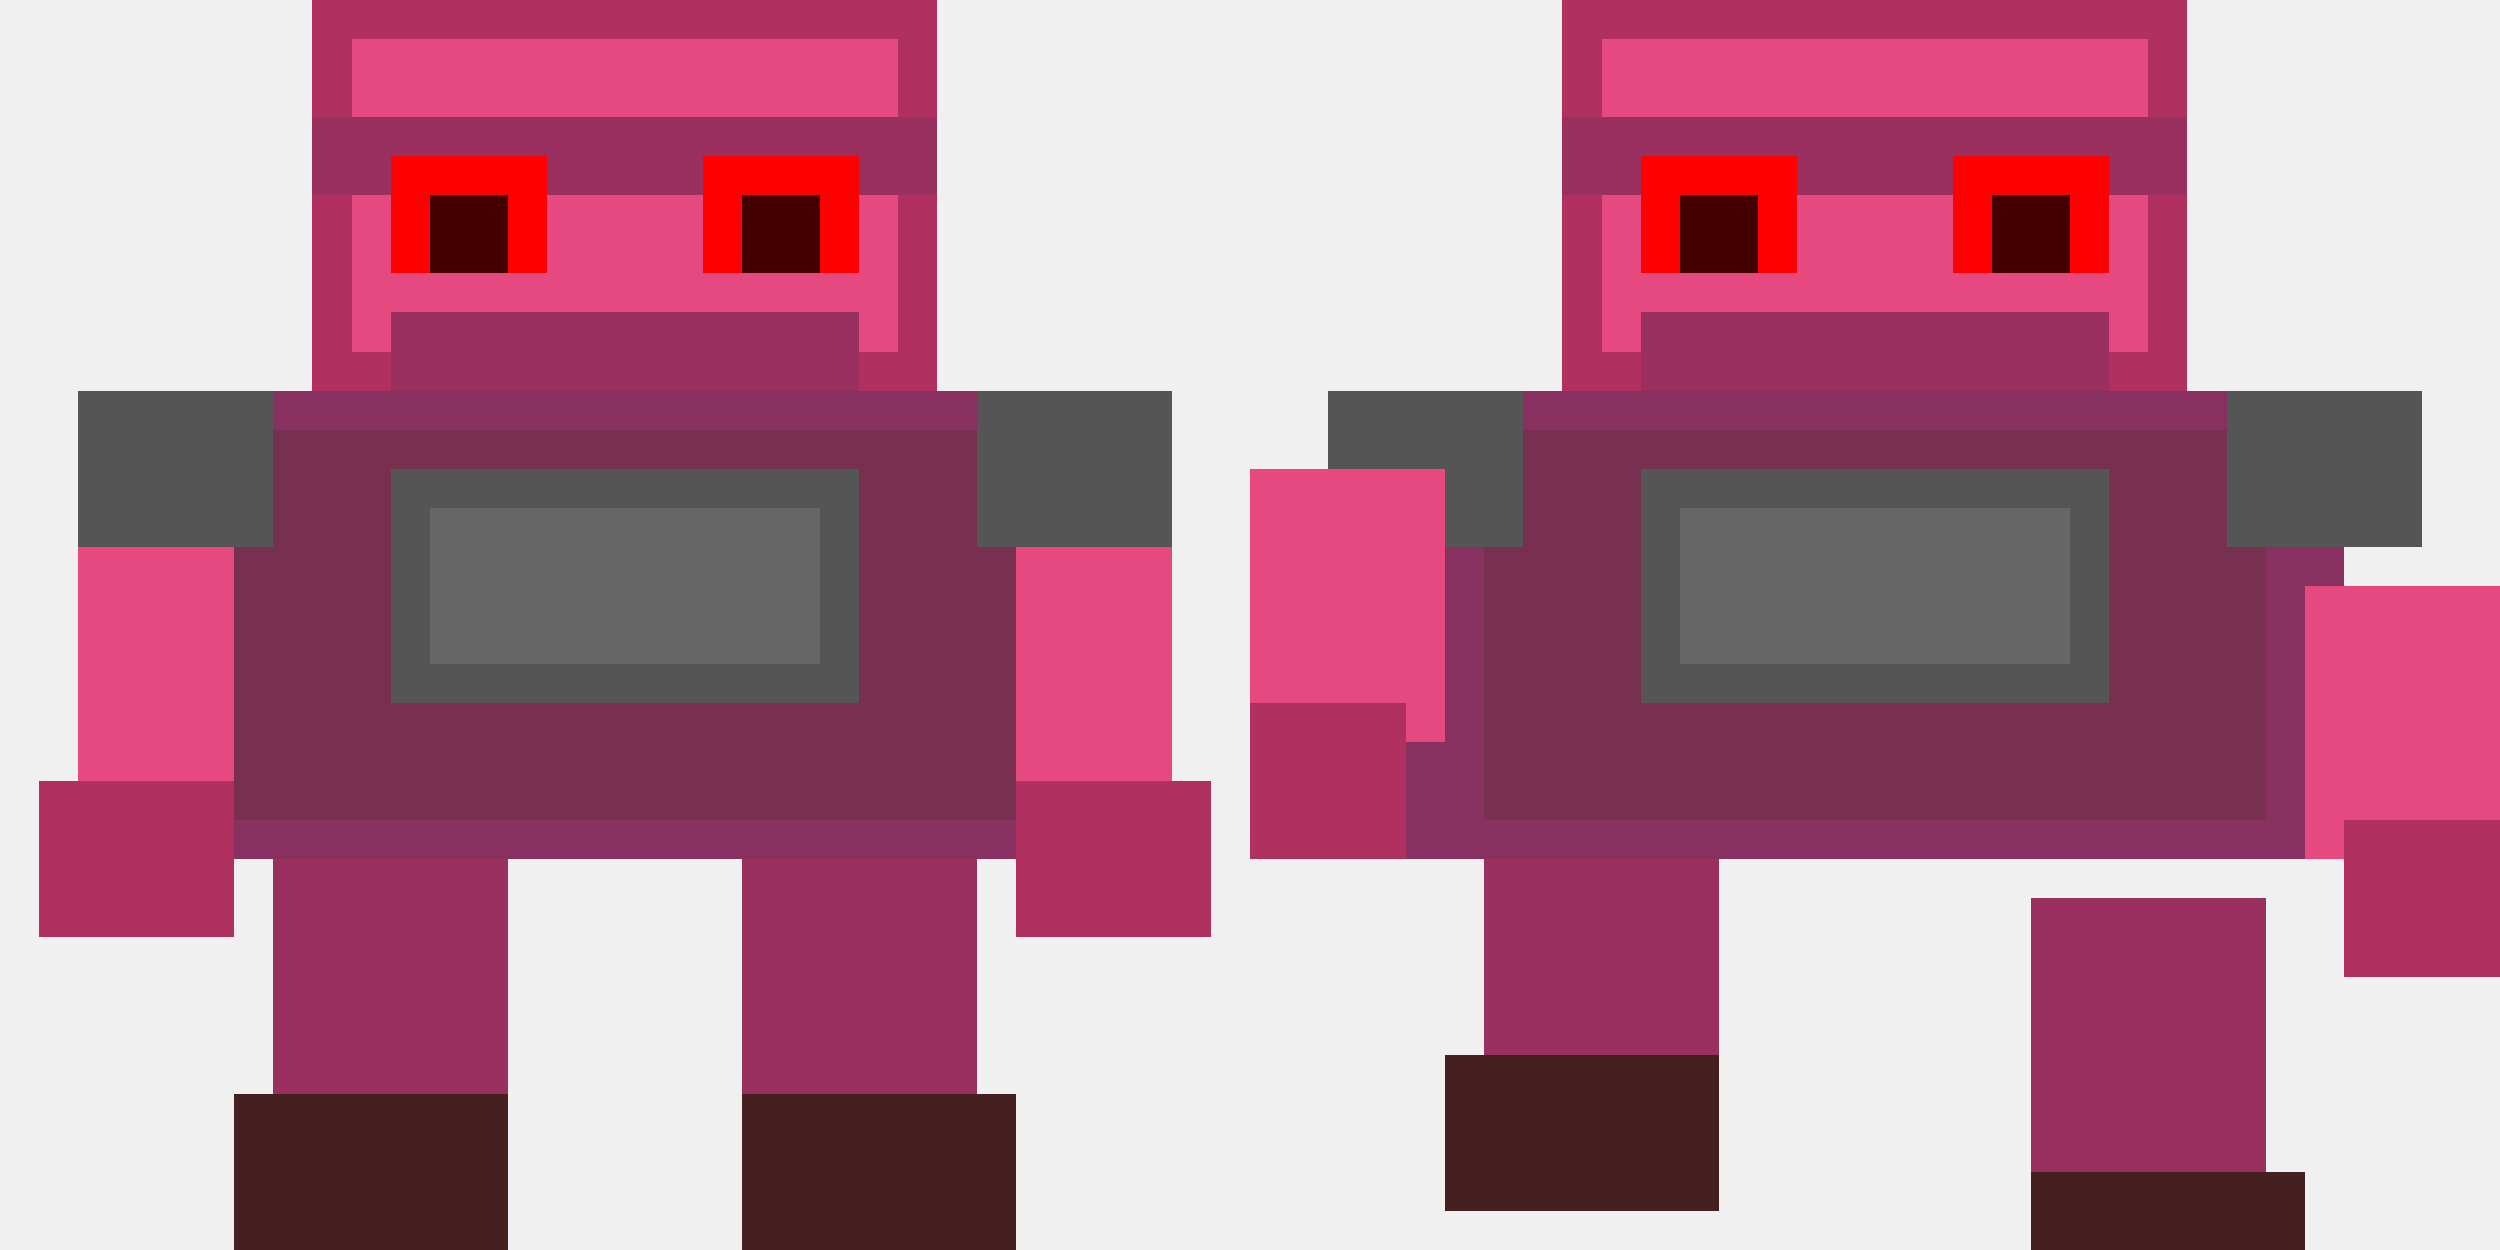
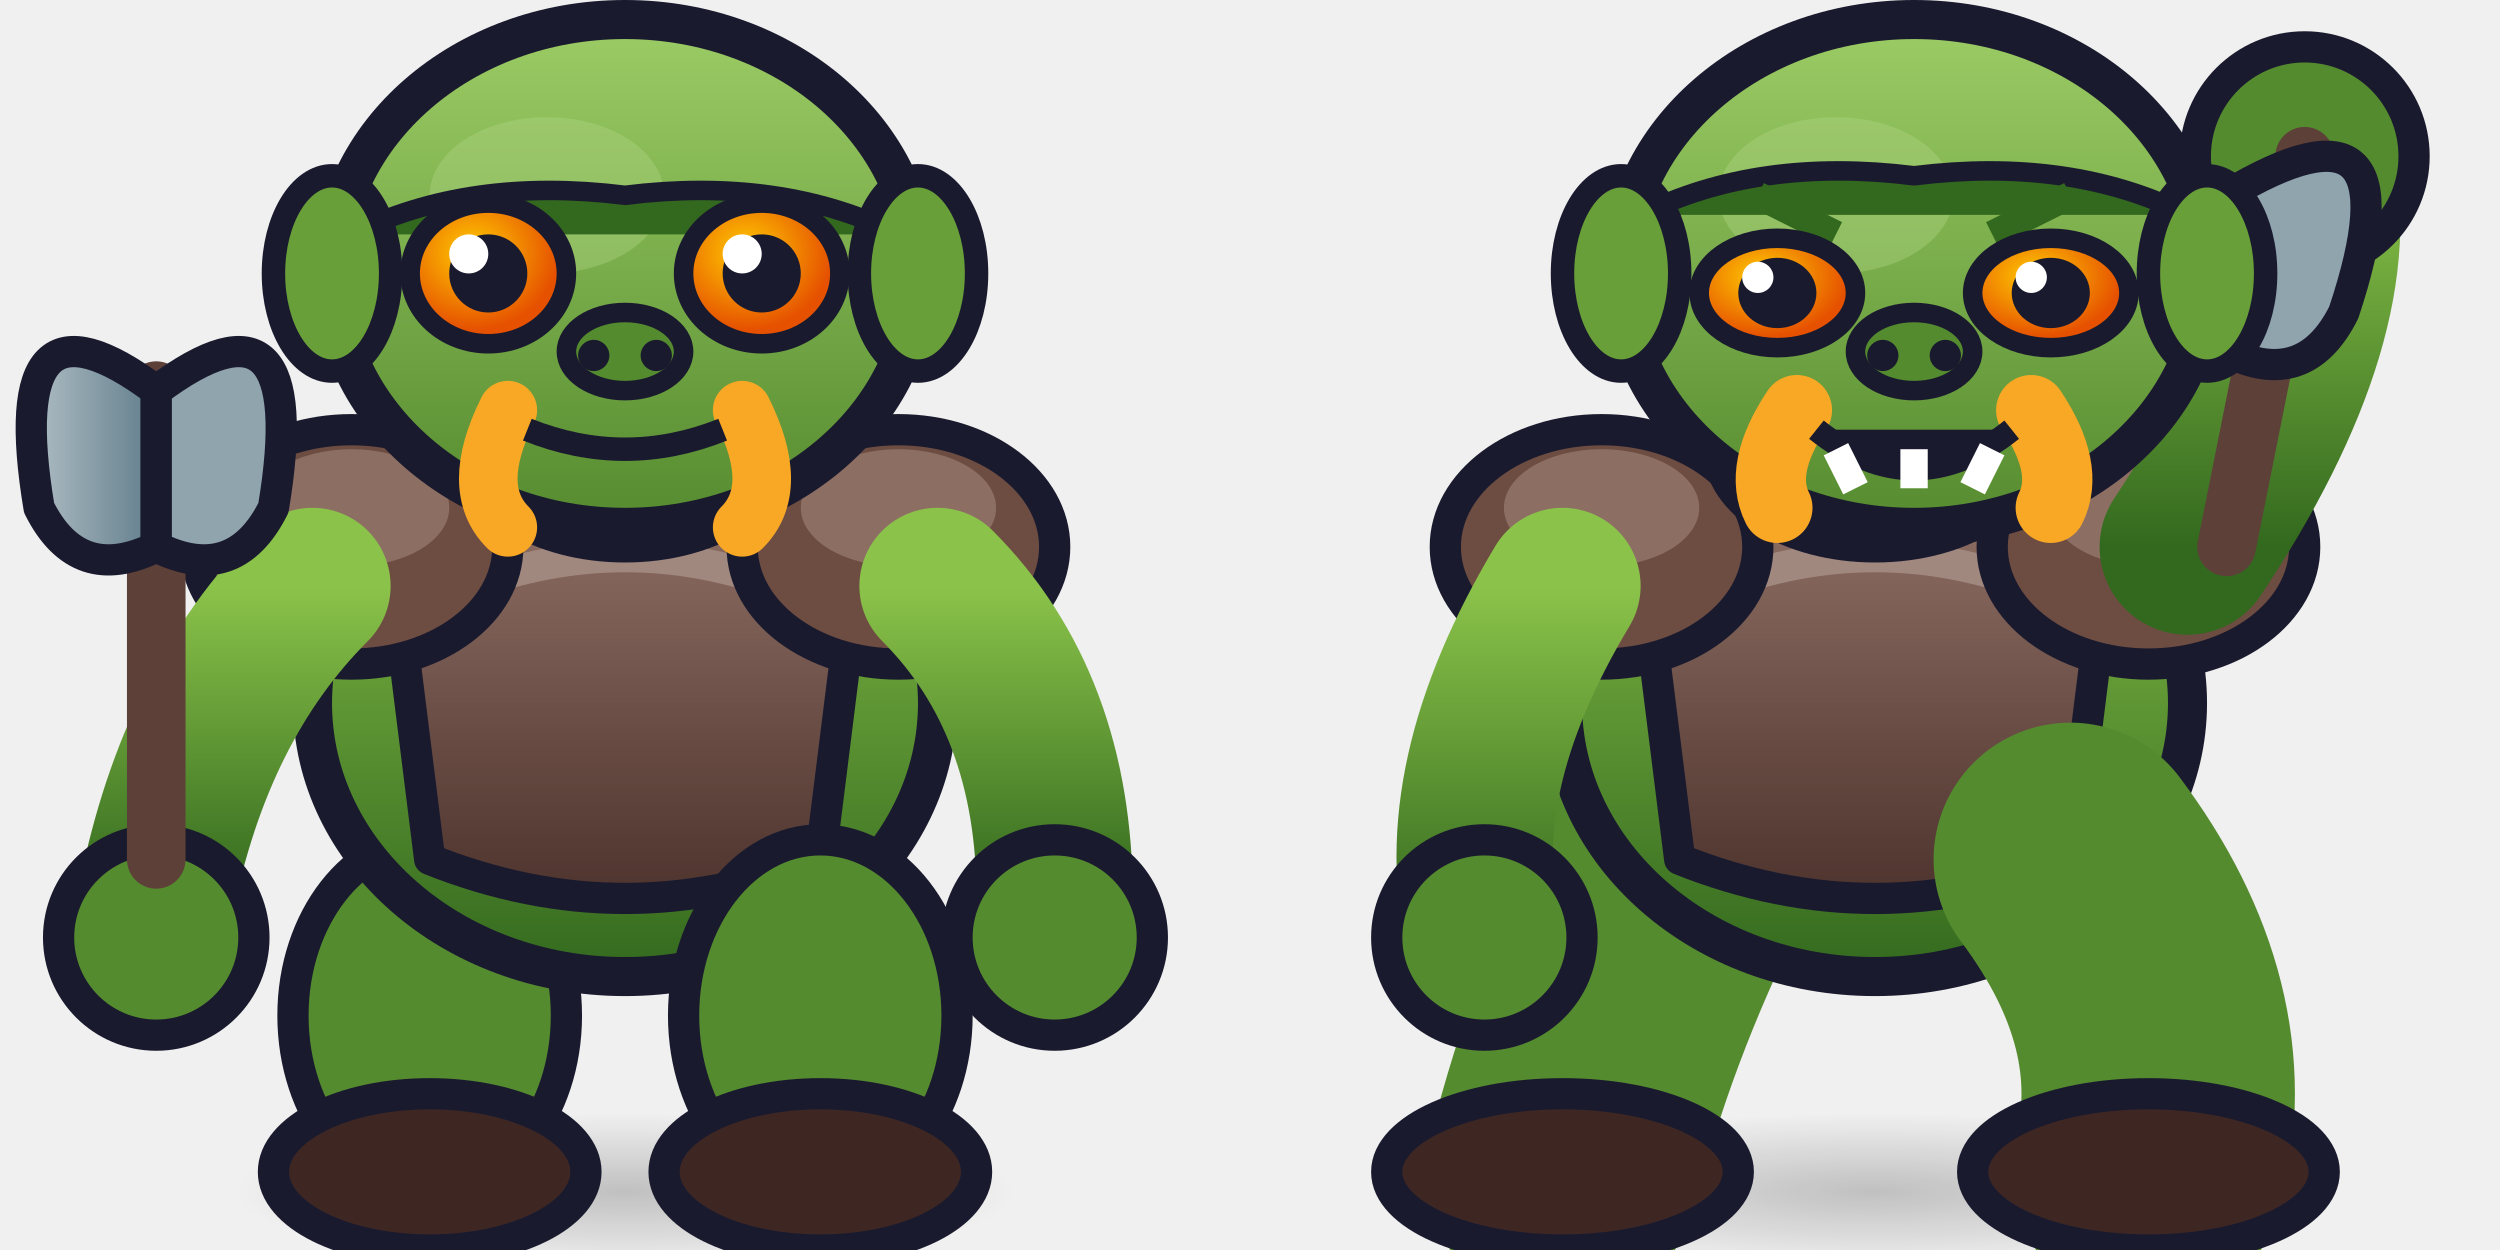
- <svg xmlns="http://www.w3.org/2000/svg" viewBox="0 0 64 32" width="64" height="32" shape-rendering="crispEdges">
-   <g>
-     <rect x="8" y="0" width="16" height="10" fill="#b03060" />
-     <rect x="9" y="1" width="14" height="8" fill="#e64980" />
-     <rect x="8" y="3" width="16" height="2" fill="#993060" />
-     <rect x="10" y="4" width="4" height="3" fill="#ff0000" />
-     <rect x="18" y="4" width="4" height="3" fill="#ff0000" />
-     <rect x="11" y="5" width="2" height="2" fill="#440000" />
-     <rect x="19" y="5" width="2" height="2" fill="#440000" />
-     <rect x="10" y="8" width="2" height="3" fill="#ddd" />
-     <rect x="20" y="8" width="2" height="3" fill="#ddd" />
-     <rect x="10" y="8" width="12" height="2" fill="#993060" />
-     <rect x="4" y="10" width="24" height="12" fill="#883060" />
-     <rect x="6" y="11" width="20" height="10" fill="#773050" />
-     <rect x="10" y="12" width="12" height="6" fill="#555" />
-     <rect x="11" y="13" width="10" height="4" fill="#666" />
-     <rect x="2" y="10" width="5" height="4" fill="#555" />
-     <rect x="25" y="10" width="5" height="4" fill="#555" />
-     <rect x="2" y="14" width="4" height="8" fill="#e64980" />
-     <rect x="26" y="14" width="4" height="8" fill="#e64980" />
-     <rect x="1" y="20" width="5" height="4" fill="#b03060" />
-     <rect x="26" y="20" width="5" height="4" fill="#b03060" />
-     <rect x="7" y="22" width="6" height="8" fill="#993060" />
-     <rect x="19" y="22" width="6" height="8" fill="#993060" />
-     <rect x="6" y="28" width="7" height="4" fill="#442020" />
-     <rect x="19" y="28" width="7" height="4" fill="#442020" />
+ <svg xmlns="http://www.w3.org/2000/svg" viewBox="0 0 64 32" width="64" height="32" shape-rendering="geometricPrecision">
+   <defs>
+     <linearGradient id="orc-body" x1="0" y1="0" x2="0" y2="1">
+       <stop offset="0%" stop-color="#8bc34a" />
+       <stop offset="100%" stop-color="#33691e" />
+     </linearGradient>
+     <linearGradient id="orc-head" x1="0" y1="0" x2="0" y2="1">
+       <stop offset="0%" stop-color="#9ccc65" />
+       <stop offset="100%" stop-color="#558b2f" />
+     </linearGradient>
+     <linearGradient id="orc-armor" x1="0" y1="0" x2="0" y2="1">
+       <stop offset="0%" stop-color="#8d6e63" />
+       <stop offset="100%" stop-color="#4e342e" />
+     </linearGradient>
+     <linearGradient id="orc-axe" x1="0" y1="0" x2="1" y2="0">
+       <stop offset="0%" stop-color="#b0bec5" />
+       <stop offset="100%" stop-color="#607d8b" />
+     </linearGradient>
+     <radialGradient id="orc-eye" cx="40%" cy="35%" r="55%">
+       <stop offset="0%" stop-color="#ffcc02" />
+       <stop offset="100%" stop-color="#e65100" />
+     </radialGradient>
+     <radialGradient id="orc-shadow" cx="50%" cy="50%" r="50%">
+       <stop offset="0%" stop-color="#000000" stop-opacity="0.2" />
+       <stop offset="100%" stop-color="#000000" stop-opacity="0" />
+     </radialGradient>
+   </defs>
+   <g stroke="#1a1a2e" stroke-linejoin="round">
+     <ellipse cx="16" cy="30.5" rx="10" ry="2" fill="url(#orc-shadow)" stroke="none" />
+     <ellipse cx="11" cy="26" rx="3.5" ry="4.5" fill="#558b2f" stroke-width="0.8" />
+     <ellipse cx="11" cy="30" rx="4" ry="2" fill="#3e2723" stroke-width="0.8" />
+     <ellipse cx="16" cy="18" rx="8" ry="7" fill="url(#orc-body)" stroke-width="1" />
+     <path d="M10,14 Q16,12 22,14 L21,22 Q16,24 11,22 Z" fill="url(#orc-armor)" stroke-width="0.8" />
+     <path d="M12,15 Q16,13.5 20,15" fill="none" stroke="#a1887f" stroke-width="0.8" />
+     <ellipse cx="9" cy="14" rx="4" ry="3" fill="#6d4c41" stroke-width="0.8" />
+     <ellipse cx="9" cy="13" rx="2.5" ry="1.5" fill="#8d6e63" stroke="none" />
+     <ellipse cx="23" cy="14" rx="4" ry="3" fill="#6d4c41" stroke-width="0.8" />
+     <ellipse cx="23" cy="13" rx="2.5" ry="1.5" fill="#8d6e63" stroke="none" />
+     <path d="M8,15 Q5,18 4,23" stroke="url(#orc-body)" stroke-width="4" fill="none" stroke-linecap="round" />
+     <circle cx="4" cy="24" r="2.5" fill="#558b2f" stroke-width="0.8" />
+     <line x1="4" y1="22" x2="4" y2="10" stroke="#5d4037" stroke-width="1.5" stroke-linecap="round" />
+     <path d="M4,10 Q0,7 1,13 Q2,15 4,14 Z" fill="url(#orc-axe)" stroke-width="0.8" />
+     <path d="M4,10 Q8,7 7,13 Q6,15 4,14 Z" fill="#90a4ae" stroke-width="0.8" />
+     <path d="M24,15 Q27,18 27,23" stroke="url(#orc-body)" stroke-width="4" fill="none" stroke-linecap="round" />
+     <circle cx="27" cy="24" r="2.5" fill="#558b2f" stroke-width="0.8" />
+     <ellipse cx="21" cy="26" rx="3.5" ry="4.5" fill="#558b2f" stroke-width="0.8" />
+     <ellipse cx="21" cy="30" rx="4" ry="2" fill="#3e2723" stroke-width="0.8" />
+     <ellipse cx="16" cy="11.5" rx="4" ry="2.5" fill="#689f38" stroke-width="0.8" />
+     <ellipse cx="16" cy="7" rx="7.5" ry="6.5" fill="url(#orc-head)" stroke-width="1" />
+     <ellipse cx="14" cy="5" rx="3" ry="2" fill="#aed581" opacity="0.4" stroke="none" />
+     <path d="M9,6 Q12,4.5 16,5 Q20,4.5 23,6" fill="#33691e" stroke-width="0.5" />
+     <ellipse cx="12.5" cy="7" rx="2" ry="1.8" fill="url(#orc-eye)" stroke-width="0.5" />
+     <ellipse cx="12.5" cy="7" rx="1" ry="1" fill="#1a1a2e" stroke="none" />
+     <circle cx="12" cy="6.5" r="0.5" fill="white" stroke="none" />
+     <ellipse cx="19.5" cy="7" rx="2" ry="1.8" fill="url(#orc-eye)" stroke-width="0.5" />
+     <ellipse cx="19.5" cy="7" rx="1" ry="1" fill="#1a1a2e" stroke="none" />
+     <circle cx="19" cy="6.5" r="0.5" fill="white" stroke="none" />
+     <ellipse cx="16" cy="9" rx="1.5" ry="1" fill="#558b2f" stroke-width="0.5" />
+     <circle cx="15.2" cy="9.1" r="0.4" fill="#1a1a2e" stroke="none" />
+     <circle cx="16.8" cy="9.1" r="0.4" fill="#1a1a2e" stroke="none" />
+     <path d="M13,10.5 Q12,12.5 13,13.5" fill="none" stroke="#f9a825" stroke-width="1.5" stroke-linecap="round" />
+     <path d="M19,10.5 Q20,12.5 19,13.5" fill="none" stroke="#f9a825" stroke-width="1.5" stroke-linecap="round" />
+     <path d="M13.5,11 Q16,12 18.5,11" fill="none" stroke="#1a1a2e" stroke-width="0.6" />
+     <ellipse cx="8.5" cy="7" rx="1.5" ry="2.5" fill="#689f38" stroke-width="0.6" />
+     <ellipse cx="23.5" cy="7" rx="1.5" ry="2.5" fill="#689f38" stroke-width="0.6" />
  </g>
-   <g transform="translate(32,0)">
-     <rect x="8" y="0" width="16" height="10" fill="#b03060" />
-     <rect x="9" y="1" width="14" height="8" fill="#e64980" />
-     <rect x="8" y="3" width="16" height="2" fill="#993060" />
-     <rect x="10" y="4" width="4" height="3" fill="#ff0000" />
-     <rect x="18" y="4" width="4" height="3" fill="#ff0000" />
-     <rect x="11" y="5" width="2" height="2" fill="#440000" />
-     <rect x="19" y="5" width="2" height="2" fill="#440000" />
-     <rect x="10" y="8" width="2" height="3" fill="#ddd" />
-     <rect x="20" y="8" width="2" height="3" fill="#ddd" />
-     <rect x="10" y="8" width="12" height="2" fill="#993060" />
-     <rect x="4" y="10" width="24" height="12" fill="#883060" />
-     <rect x="6" y="11" width="20" height="10" fill="#773050" />
-     <rect x="10" y="12" width="12" height="6" fill="#555" />
-     <rect x="11" y="13" width="10" height="4" fill="#666" />
-     <rect x="2" y="10" width="5" height="4" fill="#555" />
-     <rect x="25" y="10" width="5" height="4" fill="#555" />
-     <rect x="0" y="12" width="5" height="7" fill="#e64980" />
-     <rect x="27" y="15" width="5" height="7" fill="#e64980" />
-     <rect x="0" y="18" width="4" height="4" fill="#b03060" />
-     <rect x="28" y="21" width="4" height="4" fill="#b03060" />
-     <rect x="6" y="22" width="6" height="6" fill="#993060" />
-     <rect x="20" y="23" width="6" height="8" fill="#993060" />
-     <rect x="5" y="27" width="7" height="4" fill="#442020" />
-     <rect x="20" y="30" width="7" height="2" fill="#442020" />
+   <g transform="translate(32,0)" stroke="#1a1a2e" stroke-linejoin="round">
+     <ellipse cx="16" cy="30.5" rx="11" ry="2" fill="url(#orc-shadow)" stroke="none" />
+     <path d="M11,22 Q9,26 8,30" stroke="#558b2f" stroke-width="7" fill="none" stroke-linecap="round" />
+     <ellipse cx="8" cy="30" rx="4.5" ry="2" fill="#3e2723" stroke-width="0.8" />
+     <ellipse cx="16" cy="18" rx="8" ry="7" fill="url(#orc-body)" stroke-width="1" />
+     <path d="M10,14 Q16,12 22,14 L21,22 Q16,24 11,22 Z" fill="url(#orc-armor)" stroke-width="0.8" />
+     <path d="M12,15 Q16,13.5 20,15" fill="none" stroke="#a1887f" stroke-width="0.8" />
+     <ellipse cx="9" cy="14" rx="4" ry="3" fill="#6d4c41" stroke-width="0.8" />
+     <ellipse cx="9" cy="13" rx="2.5" ry="1.5" fill="#8d6e63" stroke="none" />
+     <ellipse cx="23" cy="14" rx="4" ry="3" fill="#6d4c41" stroke-width="0.8" />
+     <ellipse cx="23" cy="13" rx="2.5" ry="1.5" fill="#8d6e63" stroke="none" />
+     <path d="M24,14 Q28,8 27,4" stroke="url(#orc-body)" stroke-width="4.5" fill="none" stroke-linecap="round" />
+     <circle cx="27" cy="4" r="2.8" fill="#558b2f" stroke-width="0.8" />
+     <line x1="27" y1="4" x2="25" y2="14" stroke="#5d4037" stroke-width="1.5" stroke-linecap="round" />
+     <path d="M25,5 Q20,2 22,8 Q23,10 25,9 Z" fill="url(#orc-axe)" stroke-width="0.8" />
+     <path d="M25,5 Q30,2 28,8 Q27,10 25,9 Z" fill="#90a4ae" stroke-width="0.8" />
+     <path d="M8,15 Q5,20 6,24" stroke="url(#orc-body)" stroke-width="4" fill="none" stroke-linecap="round" />
+     <circle cx="6" cy="24" r="2.5" fill="#558b2f" stroke-width="0.8" />
+     <path d="M21,22 Q24,26 23,30" stroke="#558b2f" stroke-width="7" fill="none" stroke-linecap="round" />
+     <ellipse cx="23" cy="30" rx="4.5" ry="2" fill="#3e2723" stroke-width="0.8" />
+     <ellipse cx="16" cy="11.5" rx="4" ry="2.5" fill="#689f38" stroke-width="0.8" />
+     <ellipse cx="17" cy="7" rx="7.5" ry="6.5" fill="url(#orc-head)" stroke-width="1" />
+     <ellipse cx="15" cy="5" rx="3" ry="2" fill="#aed581" opacity="0.4" stroke="none" />
+     <path d="M10,5.5 Q13,4 17,4.5 Q21,4 24,5.5" fill="#33691e" stroke-width="0.5" />
+     <line x1="13" y1="5" x2="15" y2="6" stroke="#33691e" stroke-width="0.7" />
+     <line x1="21" y1="5" x2="19" y2="6" stroke="#33691e" stroke-width="0.7" />
+     <ellipse cx="13.5" cy="7.5" rx="2" ry="1.4" fill="url(#orc-eye)" stroke-width="0.5" />
+     <ellipse cx="13.5" cy="7.5" rx="1" ry="0.9" fill="#1a1a2e" stroke="none" />
+     <circle cx="13" cy="7.1" r="0.4" fill="white" stroke="none" />
+     <ellipse cx="20.5" cy="7.5" rx="2" ry="1.4" fill="url(#orc-eye)" stroke-width="0.5" />
+     <ellipse cx="20.5" cy="7.5" rx="1" ry="0.9" fill="#1a1a2e" stroke="none" />
+     <circle cx="20" cy="7.1" r="0.4" fill="white" stroke="none" />
+     <ellipse cx="17" cy="9" rx="1.5" ry="1" fill="#558b2f" stroke-width="0.5" />
+     <circle cx="16.2" cy="9.1" r="0.4" fill="#1a1a2e" stroke="none" />
+     <circle cx="17.8" cy="9.1" r="0.4" fill="#1a1a2e" stroke="none" />
+     <path d="M14,10.5 Q13,12 13.5,13" fill="none" stroke="#f9a825" stroke-width="1.8" stroke-linecap="round" />
+     <path d="M20,10.5 Q21,12 20.5,13" fill="none" stroke="#f9a825" stroke-width="1.8" stroke-linecap="round" />
+     <path d="M14.5,11 Q17,13 19.5,11" fill="#1a1a2e" stroke-width="0.6" />
+     <path d="M15,11.5 L15.5,12.5 M17,11.5 L17,12.5 M19,11.5 L18.5,12.5" fill="none" stroke="white" stroke-width="0.7" />
+     <ellipse cx="9.5" cy="7" rx="1.5" ry="2.5" fill="#689f38" stroke-width="0.6" />
+     <ellipse cx="24.5" cy="7" rx="1.5" ry="2.5" fill="#689f38" stroke-width="0.6" />
  </g>
</svg>
